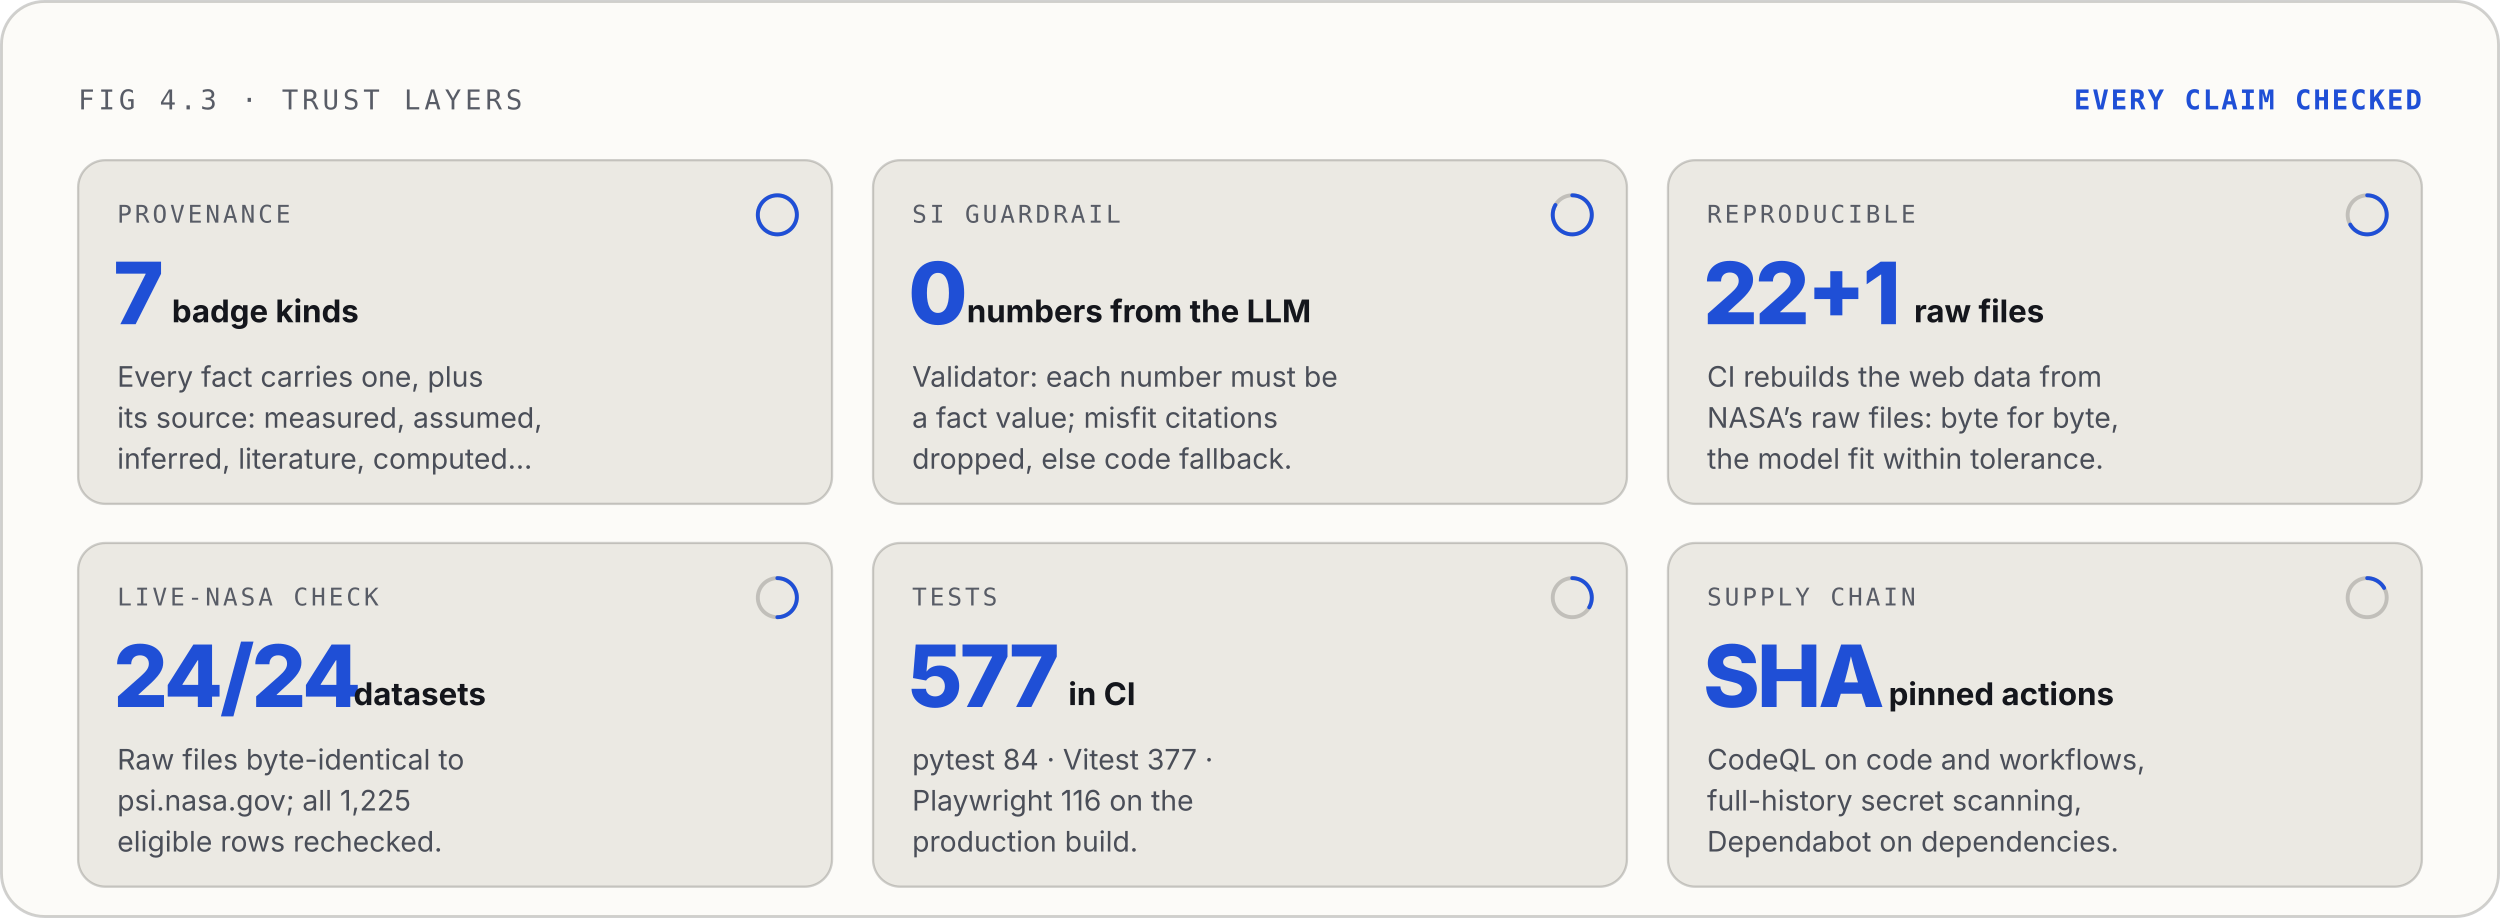
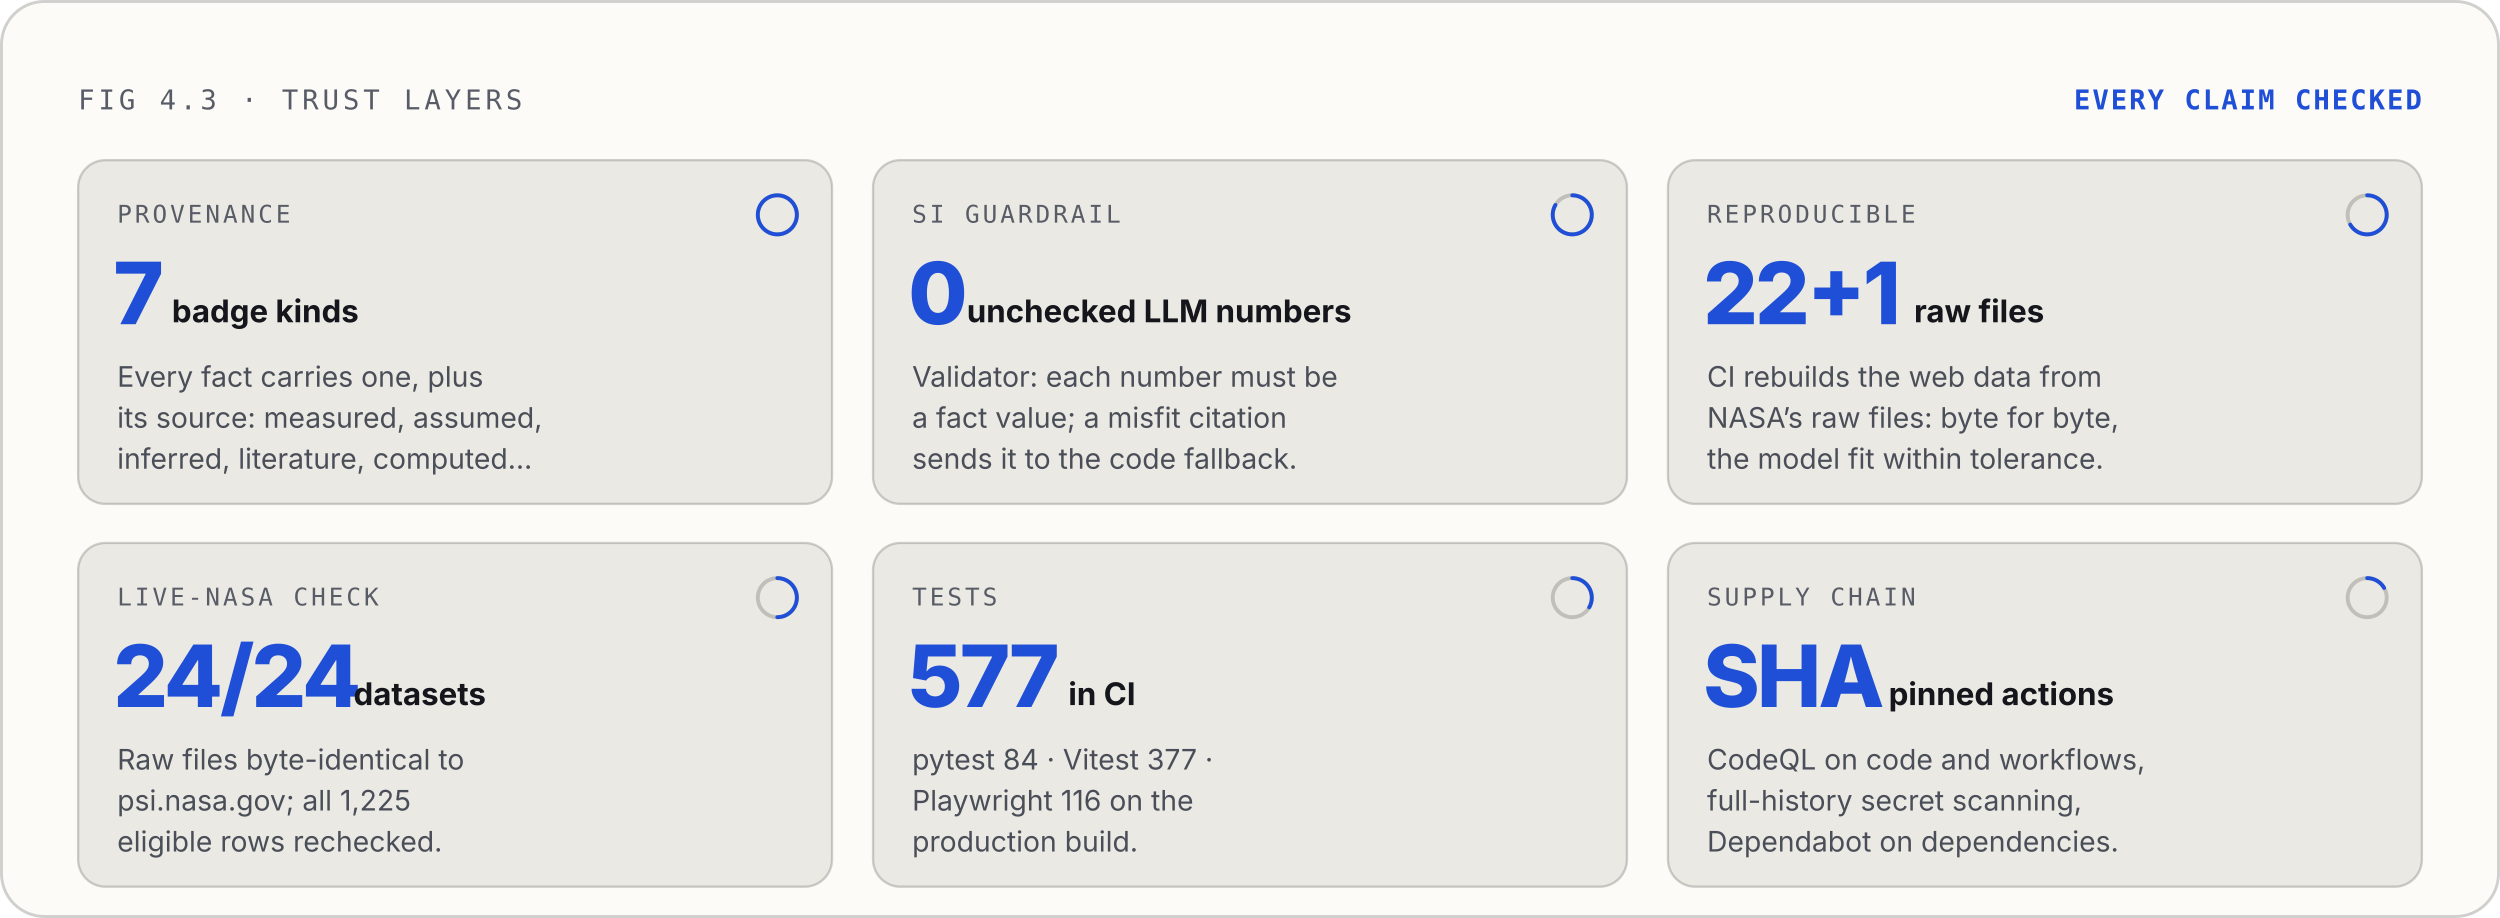
<svg xmlns="http://www.w3.org/2000/svg" width="1280" height="470" viewBox="0 0 1280 470" role="img" aria-label="Trust layers: provenance badges of 7 kinds on every fact; SI number validator with misfit-citation removal and code fallback; web data rebuilt byte for byte in CI from NASA's 22 raw tables and the SAME workbook; live NASA check of all 24 datasets, raw files byte-identical to psi.nasa.gov and all 1,225 rows rechecked; 577 tests (pytest 84, Vitest 377, Playwright 116); CodeQL, secret scanning and SHA-pinned actions.">
  <style>.s{font-family:Inter, -apple-system, 'Segoe UI', Helvetica, Arial, sans-serif}.m{font-family:'Geist Mono', ui-monospace, SFMono-Regular, Menlo, monospace}</style>
  <rect x=".75" y=".75" width="1278.5" height="468.5" rx="22" fill="#fcfbf8" stroke="#1c1a14" stroke-opacity=".20" stroke-width="1.5" />
  <text x="40" y="56" class="m" font-size="14" fill="#585c66" letter-spacing="2">FIG 4.3 · TRUST LAYERS</text>
  <text x="1240" y="56" class="m" font-size="14" fill="#1f4fd6" font-weight="700" text-anchor="end" letter-spacing="1">EVERY CLAIM CHECKED</text>
  <rect x="40" y="82" width="386" height="176" rx="14" fill="#ebe9e3" stroke="#1c1a14" stroke-opacity=".20" stroke-width="1.2" />
  <circle cx="398" cy="110" r="10" fill="none" stroke="#1c1a14" stroke-opacity=".2" stroke-width="2" />
  <circle cx="398" cy="110" r="10" fill="none" stroke="#1f4fd6" stroke-width="2" stroke-linecap="round" stroke-dasharray="62.8 62.8" transform="rotate(-90 398 110)" />
  <text x="60" y="114" class="m" font-size="12.5" fill="#585c66" letter-spacing="1.5">PROVENANCE</text>
  <text x="58" y="166" class="s" font-size="44" fill="#1f4fd6" font-weight="800" letter-spacing="-1.5">7</text>
  <text x="88" y="165" class="s" font-size="16" fill="#14161c" font-weight="700">badge kinds</text>
  <text x="60" y="198" class="s" font-size="14.5" fill="#4a4e58">Every fact carries one, plus</text>
  <text x="60" y="219" class="s" font-size="14.5" fill="#4a4e58">its source: measured, assumed,</text>
  <text x="60" y="240" class="s" font-size="14.5" fill="#4a4e58">inferred, literature, computed…</text>
  <rect x="447" y="82" width="386" height="176" rx="14" fill="#ebe9e3" stroke="#1c1a14" stroke-opacity=".20" stroke-width="1.2" />
  <circle cx="805" cy="110" r="10" fill="none" stroke="#1c1a14" stroke-opacity=".2" stroke-width="2" />
  <circle cx="805" cy="110" r="10" fill="none" stroke="#1f4fd6" stroke-width="2" stroke-linecap="round" stroke-dasharray="52.4 62.8" transform="rotate(-90 805 110)" />
  <text x="467" y="114" class="m" font-size="12.5" fill="#585c66" letter-spacing="1.5">SI GUARDRAIL</text>
  <text x="465" y="166" class="s" font-size="44" fill="#1f4fd6" font-weight="800" letter-spacing="-1.5">0</text>
-   <text x="495" y="165" class="s" font-size="16" fill="#14161c" font-weight="700">numbers from the LLM</text>
+   <text x="495" y="165" class="s" font-size="16" fill="#14161c" font-weight="700">unchecked LLM numbers</text>
  <text x="467" y="198" class="s" font-size="14.5" fill="#4a4e58">Validator: each number must be</text>
-   <text x="467" y="219" class="s" font-size="14.5" fill="#4a4e58">a fact value; misfit citations</text>
-   <text x="467" y="240" class="s" font-size="14.5" fill="#4a4e58">dropped, else code fallback.</text>
+   <text x="467" y="219" class="s" font-size="14.5" fill="#4a4e58">a fact value; a misfit citation</text>
+   <text x="467" y="240" class="s" font-size="14.5" fill="#4a4e58">sends it to the code fallback.</text>
  <rect x="854" y="82" width="386" height="176" rx="14" fill="#ebe9e3" stroke="#1c1a14" stroke-opacity=".20" stroke-width="1.2" />
  <circle cx="1212" cy="110" r="10" fill="none" stroke="#1c1a14" stroke-opacity=".2" stroke-width="2" />
  <circle cx="1212" cy="110" r="10" fill="none" stroke="#1f4fd6" stroke-width="2" stroke-linecap="round" stroke-dasharray="41.9 62.8" transform="rotate(-90 1212 110)" />
  <text x="874" y="114" class="m" font-size="12.5" fill="#585c66" letter-spacing="1.5">REPRODUCIBLE</text>
  <text x="872" y="166" class="s" font-size="44" fill="#1f4fd6" font-weight="800" letter-spacing="-1.5">22+1</text>
  <text x="980" y="165" class="s" font-size="16" fill="#14161c" font-weight="700">raw files</text>
  <text x="874" y="198" class="s" font-size="14.5" fill="#4a4e58">CI rebuilds the web data from</text>
  <text x="874" y="219" class="s" font-size="14.5" fill="#4a4e58">NASA’s raw files: byte for byte,</text>
  <text x="874" y="240" class="s" font-size="14.5" fill="#4a4e58">the model fit within tolerance.</text>
  <rect x="40" y="278" width="386" height="176" rx="14" fill="#ebe9e3" stroke="#1c1a14" stroke-opacity=".20" stroke-width="1.2" />
  <circle cx="398" cy="306" r="10" fill="none" stroke="#1c1a14" stroke-opacity=".2" stroke-width="2" />
  <circle cx="398" cy="306" r="10" fill="none" stroke="#1f4fd6" stroke-width="2" stroke-linecap="round" stroke-dasharray="31.4 62.8" transform="rotate(-90 398 306)" />
  <text x="60" y="310" class="m" font-size="12.5" fill="#585c66" letter-spacing="1.5">LIVE-NASA CHECK</text>
  <text x="58" y="362" class="s" font-size="44" fill="#1f4fd6" font-weight="800" letter-spacing="-1.5">24/24</text>
  <text x="181" y="361" class="s" font-size="16" fill="#14161c" font-weight="700">datasets</text>
  <text x="60" y="394" class="s" font-size="14.5" fill="#4a4e58">Raw files byte-identical to</text>
  <text x="60" y="415" class="s" font-size="14.5" fill="#4a4e58">psi.nasa.gov; all 1,225</text>
  <text x="60" y="436" class="s" font-size="14.5" fill="#4a4e58">eligible rows rechecked.</text>
  <rect x="447" y="278" width="386" height="176" rx="14" fill="#ebe9e3" stroke="#1c1a14" stroke-opacity=".20" stroke-width="1.2" />
  <circle cx="805" cy="306" r="10" fill="none" stroke="#1c1a14" stroke-opacity=".2" stroke-width="2" />
  <circle cx="805" cy="306" r="10" fill="none" stroke="#1f4fd6" stroke-width="2" stroke-linecap="round" stroke-dasharray="20.9 62.8" transform="rotate(-90 805 306)" />
  <text x="467" y="310" class="m" font-size="12.5" fill="#585c66" letter-spacing="1.5">TESTS</text>
  <text x="465" y="362" class="s" font-size="44" fill="#1f4fd6" font-weight="800" letter-spacing="-1.5">577</text>
  <text x="547" y="361" class="s" font-size="16" fill="#14161c" font-weight="700">in CI</text>
  <text x="467" y="394" class="s" font-size="14.5" fill="#4a4e58">pytest 84 · Vitest 377 ·</text>
  <text x="467" y="415" class="s" font-size="14.5" fill="#4a4e58">Playwright 116 on the</text>
  <text x="467" y="436" class="s" font-size="14.5" fill="#4a4e58">production build.</text>
  <rect x="854" y="278" width="386" height="176" rx="14" fill="#ebe9e3" stroke="#1c1a14" stroke-opacity=".20" stroke-width="1.2" />
  <circle cx="1212" cy="306" r="10" fill="none" stroke="#1c1a14" stroke-opacity=".2" stroke-width="2" />
  <circle cx="1212" cy="306" r="10" fill="none" stroke="#1f4fd6" stroke-width="2" stroke-linecap="round" stroke-dasharray="10.5 62.8" transform="rotate(-90 1212 306)" />
  <text x="874" y="310" class="m" font-size="12.5" fill="#585c66" letter-spacing="1.5">SUPPLY CHAIN</text>
  <text x="872" y="362" class="s" font-size="44" fill="#1f4fd6" font-weight="800" letter-spacing="-1.5">SHA</text>
  <text x="967" y="361" class="s" font-size="16" fill="#14161c" font-weight="700">pinned actions</text>
  <text x="874" y="394" class="s" font-size="14.5" fill="#4a4e58">CodeQL on code and workflows,</text>
  <text x="874" y="415" class="s" font-size="14.5" fill="#4a4e58">full-history secret scanning,</text>
  <text x="874" y="436" class="s" font-size="14.5" fill="#4a4e58">Dependabot on dependencies.</text>
</svg>
